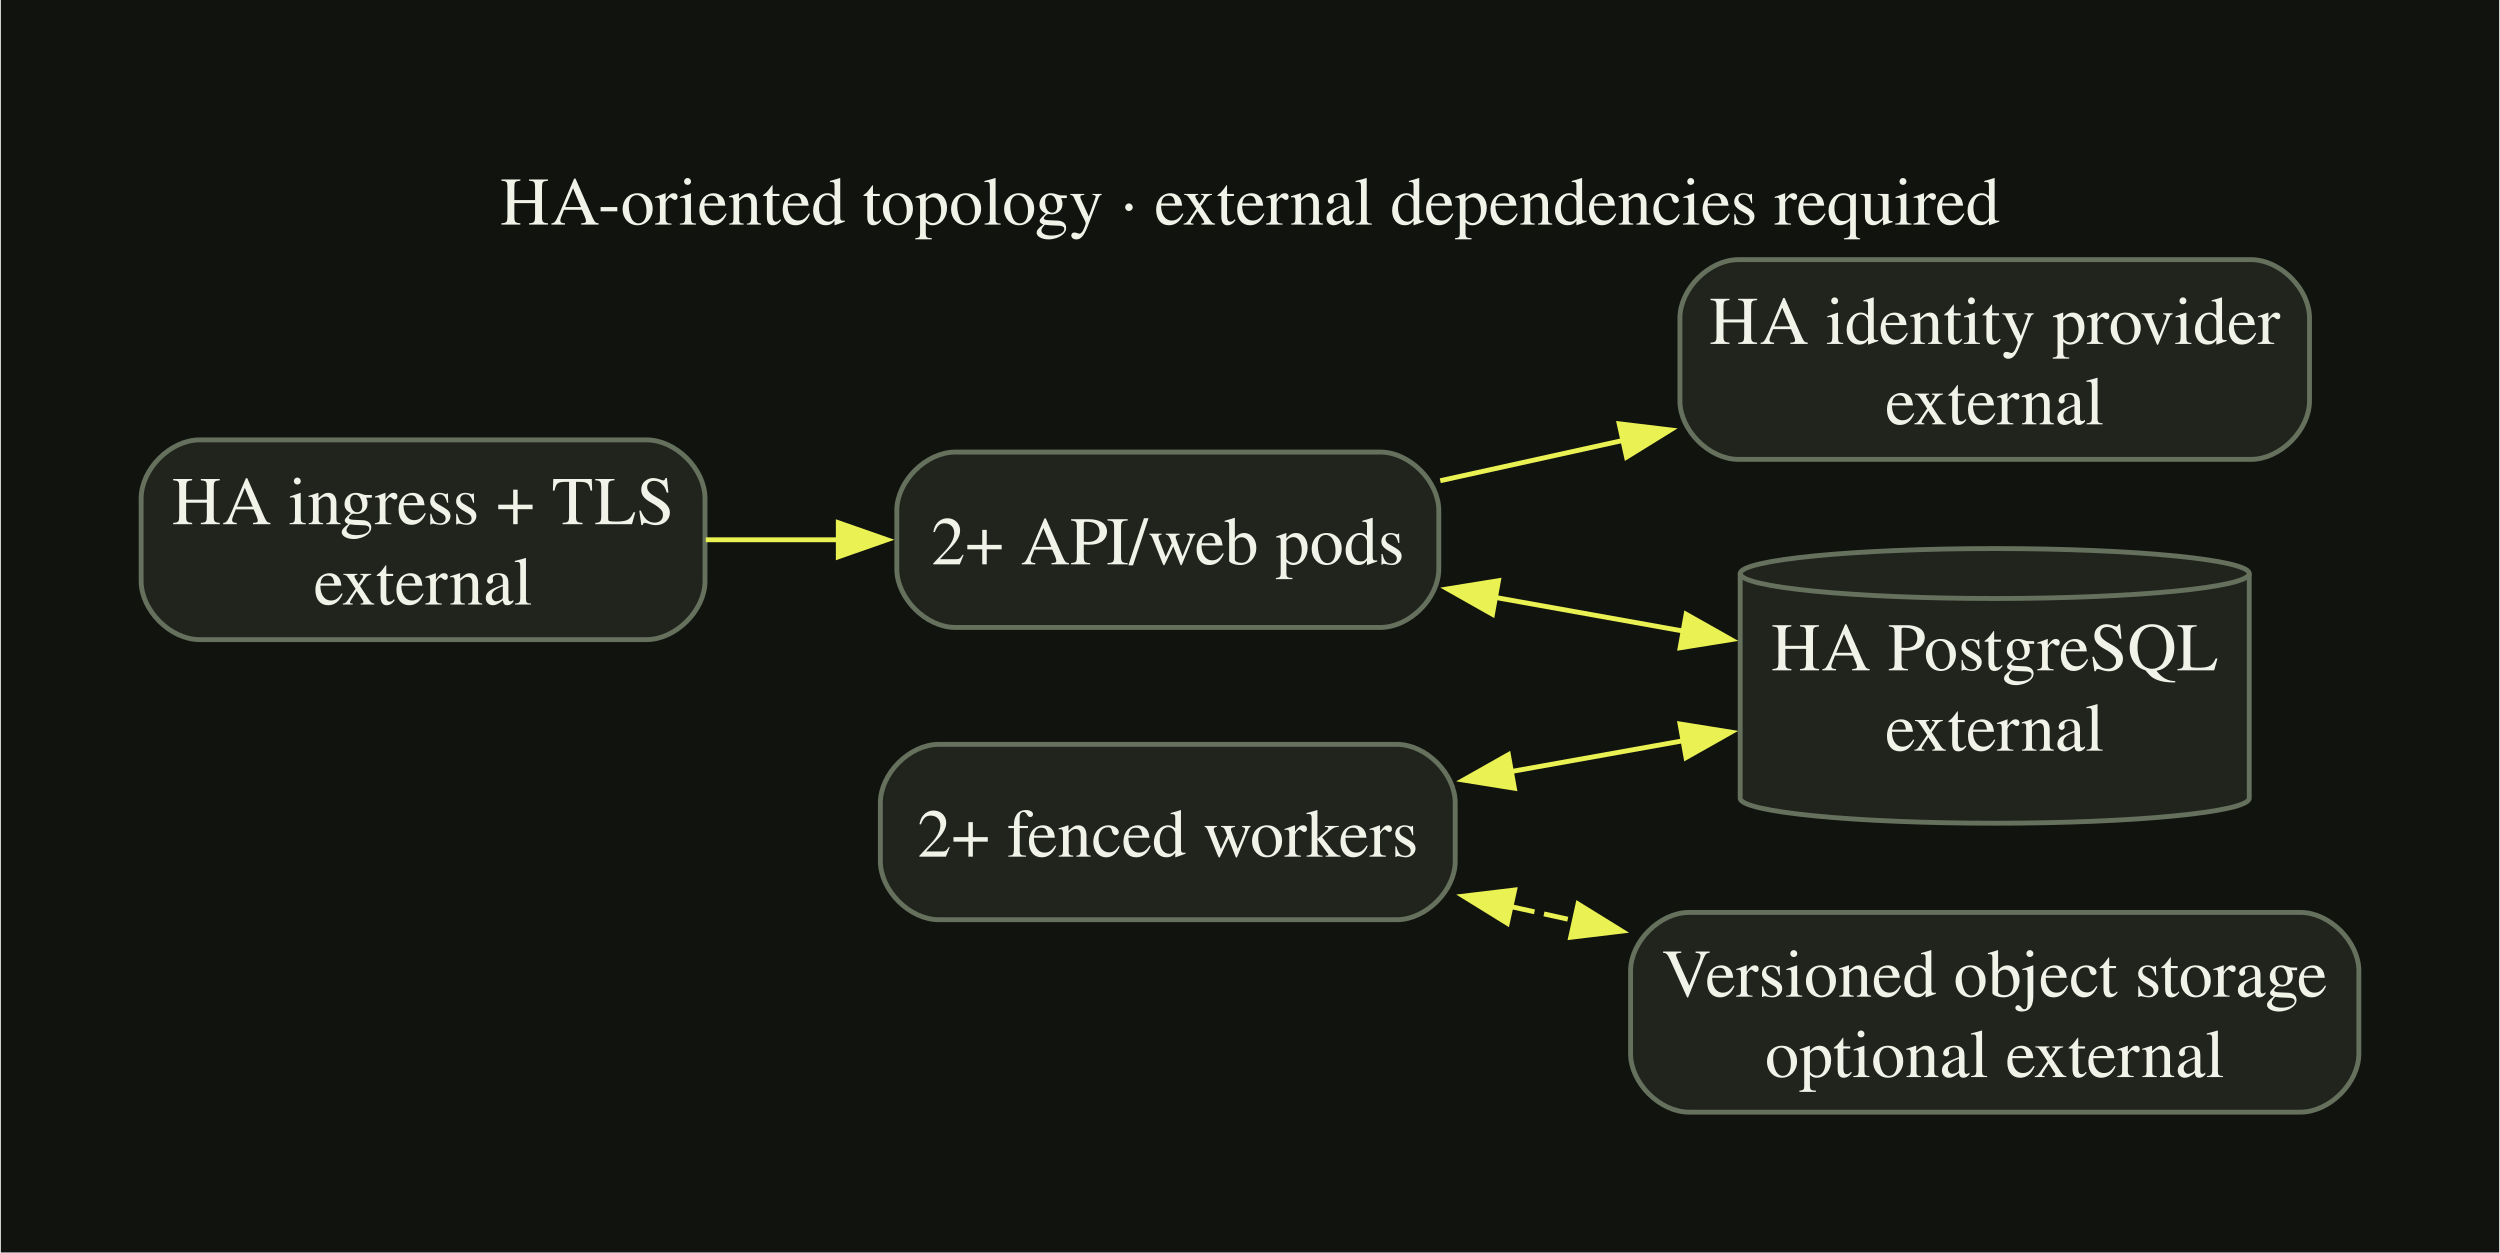
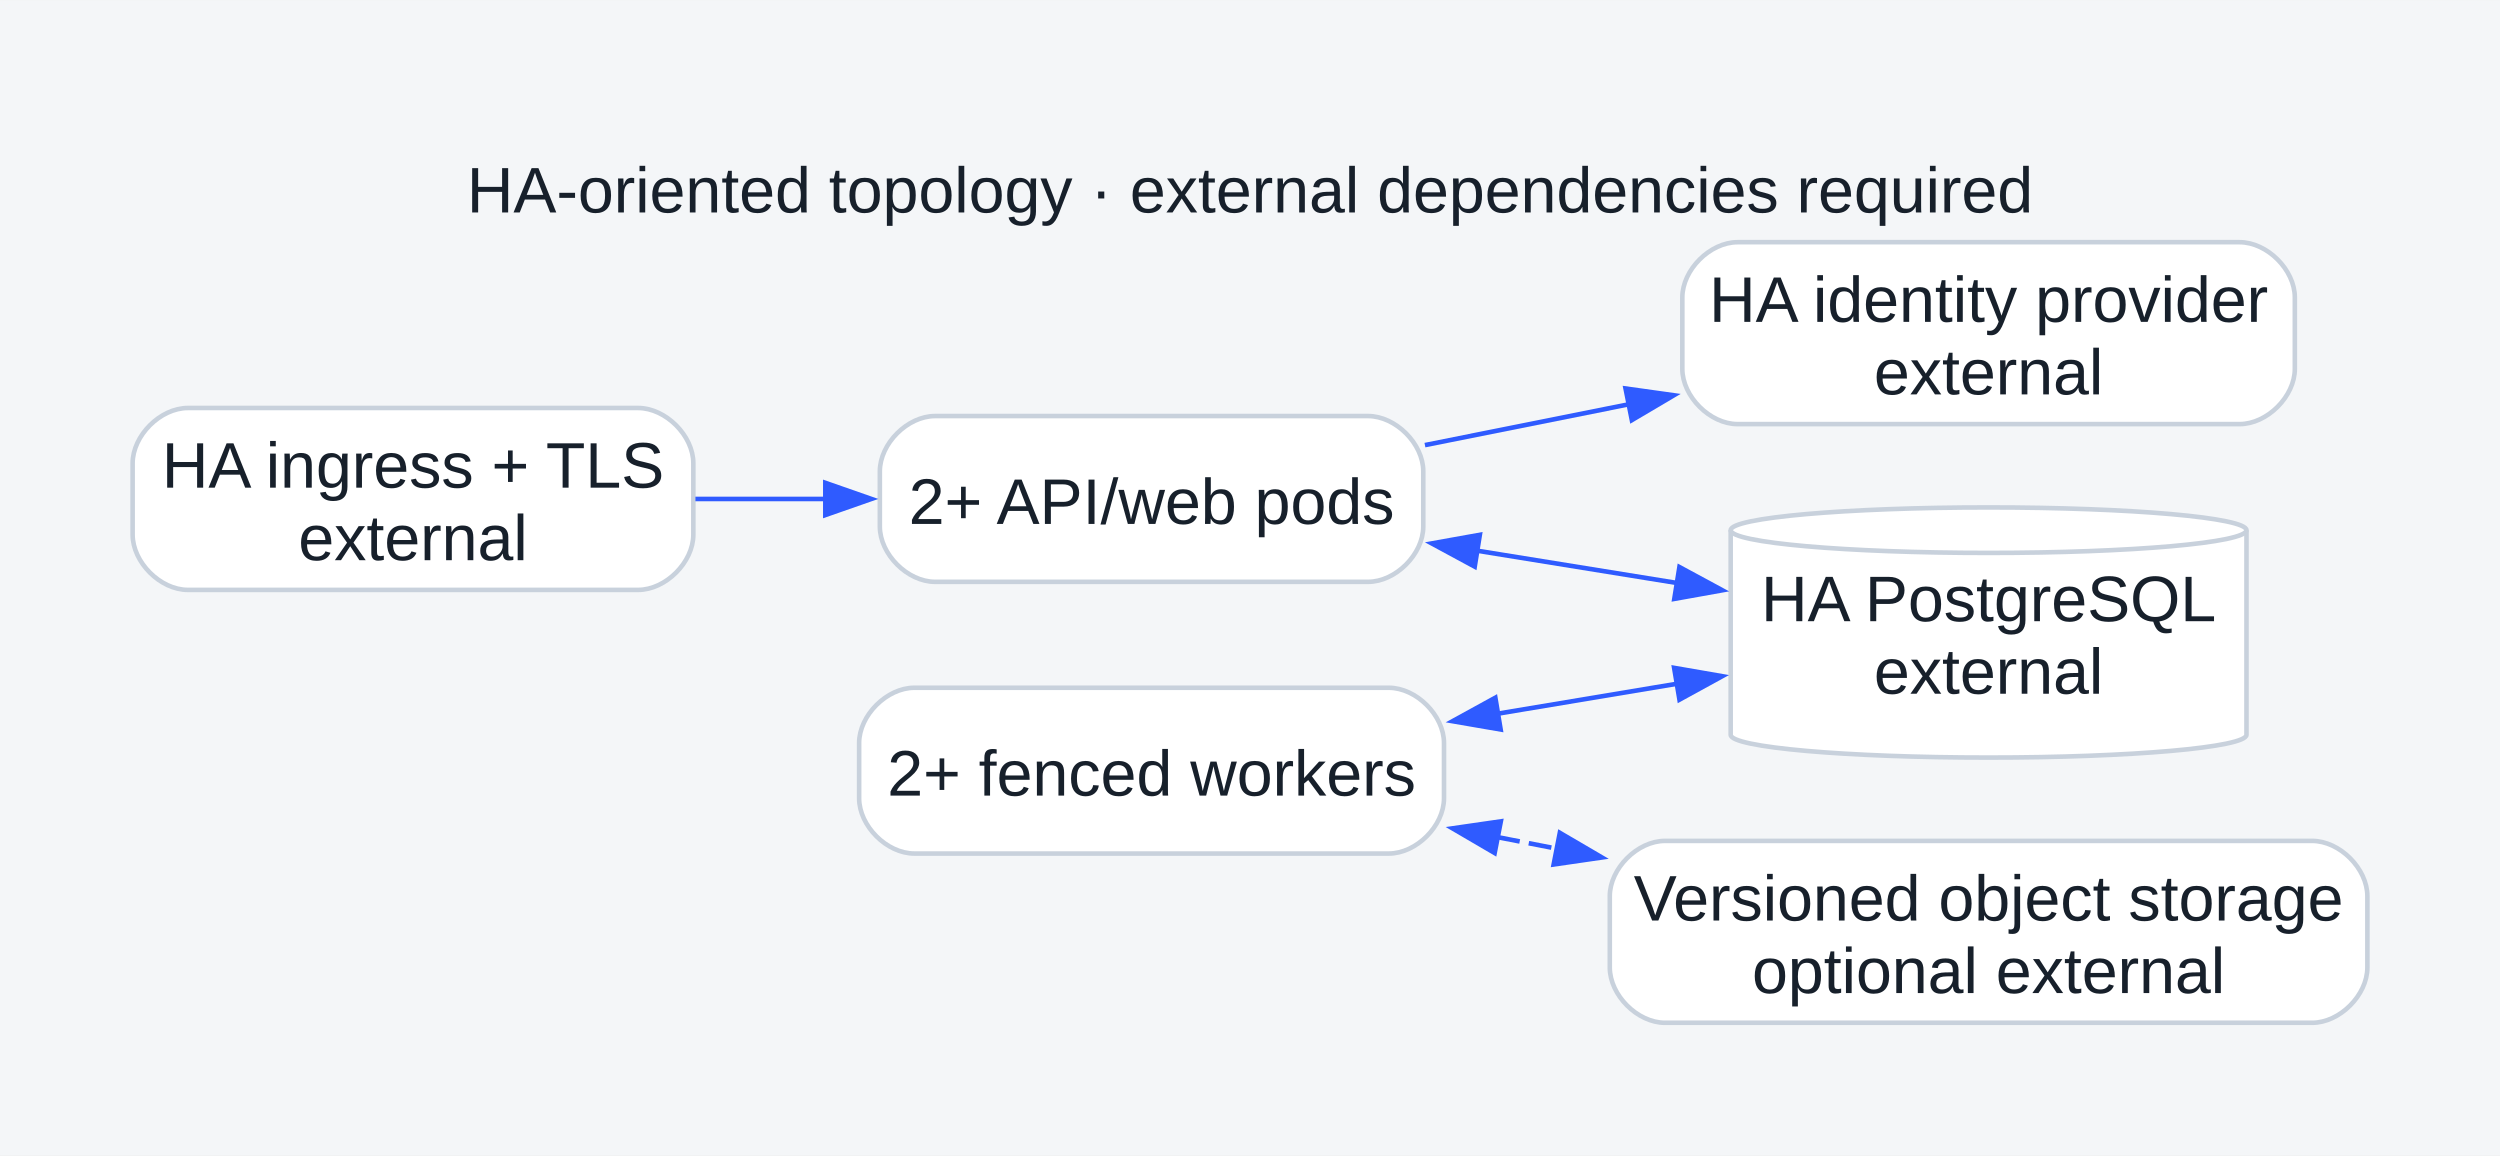
- <svg xmlns="http://www.w3.org/2000/svg" width="513pt" height="257pt" viewBox="0.00 0.00 512.85 257.10">
-   <g id="graph0" class="graph" transform="scale(1 1) rotate(0) translate(28.8 228.3)">
-     <polygon fill="#11130f" stroke="none" points="-28.8,28.8 -28.8,-228.3 484.05,-228.3 484.05,28.8 -28.8,28.8" />
-     <text text-anchor="middle" x="227.62" y="-182.2" font-family="Times,serif" font-size="14.00" fill="#f1f3e9">HA-oriented topology · external dependencies required</text>
+ <svg xmlns="http://www.w3.org/2000/svg" width="543pt" height="251pt" viewBox="0.00 0.00 542.85 250.85">
+   <g id="graph0" class="graph" transform="scale(1 1) rotate(0) translate(28.8 222.05)">
+     <polygon fill="#f4f6f8" stroke="none" points="-28.8,28.8 -28.8,-222.05 514.05,-222.05 514.05,28.8 -28.8,28.8" />
+     <text text-anchor="middle" x="242.62" y="-175.95" font-family="Arial" font-size="14.00" fill="#17202b">HA-oriented topology · external dependencies required</text>
    <g id="node1" class="node">
-       <path fill="#20241d" stroke="#65705d" d="M103.75,-138C103.75,-138 12,-138 12,-138 6,-138 0,-132 0,-126 0,-126 0,-109 0,-109 0,-103 6,-97 12,-97 12,-97 103.75,-97 103.75,-97 109.75,-97 115.75,-103 115.75,-109 115.75,-109 115.75,-126 115.75,-126 115.75,-132 109.75,-138 103.75,-138" />
-       <text text-anchor="middle" x="57.88" y="-120.7" font-family="Times,serif" font-size="14.00" fill="#f1f3e9">HA ingress + TLS</text>
-       <text text-anchor="middle" x="57.88" y="-104.2" font-family="Times,serif" font-size="14.00" fill="#f1f3e9">external</text>
+       <path fill="#ffffff" stroke="#c8d1dc" d="M109.75,-133.5C109.75,-133.5 12,-133.5 12,-133.5 6,-133.5 0,-127.5 0,-121.5 0,-121.5 0,-106 0,-106 0,-100 6,-94 12,-94 12,-94 109.75,-94 109.75,-94 115.75,-94 121.75,-100 121.75,-106 121.75,-106 121.75,-121.5 121.75,-121.5 121.75,-127.5 115.75,-133.5 109.75,-133.5" />
+       <text text-anchor="middle" x="60.88" y="-116.2" font-family="Arial" font-size="14.00" fill="#17202b">HA ingress + TLS</text>
+       <text text-anchor="middle" x="60.88" y="-100.45" font-family="Arial" font-size="14.00" fill="#17202b">external</text>
    </g>
    <g id="node2" class="node">
-       <path fill="#20241d" stroke="#65705d" d="M254.38,-135.5C254.38,-135.5 167.12,-135.5 167.12,-135.5 161.12,-135.5 155.12,-129.5 155.12,-123.5 155.12,-123.5 155.12,-111.5 155.12,-111.5 155.12,-105.5 161.12,-99.5 167.12,-99.5 167.12,-99.5 254.38,-99.5 254.38,-99.5 260.38,-99.5 266.38,-105.5 266.38,-111.5 266.38,-111.5 266.38,-123.5 266.38,-123.5 266.38,-129.5 260.38,-135.5 254.38,-135.5" />
-       <text text-anchor="middle" x="210.75" y="-112.45" font-family="Times,serif" font-size="14.00" fill="#f1f3e9">2+ API/web pods</text>
+       <path fill="#ffffff" stroke="#c8d1dc" d="M268.25,-131.75C268.25,-131.75 174.25,-131.75 174.25,-131.75 168.25,-131.75 162.25,-125.75 162.25,-119.75 162.25,-119.75 162.25,-107.75 162.25,-107.75 162.25,-101.75 168.25,-95.75 174.25,-95.75 174.25,-95.75 268.25,-95.75 268.25,-95.75 274.25,-95.75 280.25,-101.75 280.25,-107.75 280.25,-107.75 280.25,-119.75 280.25,-119.75 280.25,-125.75 274.25,-131.75 268.25,-131.75" />
+       <text text-anchor="middle" x="221.25" y="-108.33" font-family="Arial" font-size="14.00" fill="#17202b">2+ API/web pods</text>
    </g>
    <g id="edge1" class="edge">
-       <path fill="none" stroke="#eaf253" d="M115.91,-117.5C124.83,-117.5 134.12,-117.5 143.22,-117.5" />
-       <polygon fill="#eaf253" stroke="#eaf253" points="143.11,-121 153.11,-117.5 143.11,-114 143.11,-121" />
+       <path fill="none" stroke="#2f5bff" d="M122.2,-113.75C131.46,-113.75 141.09,-113.75 150.53,-113.75" />
+       <polygon fill="#2f5bff" stroke="#2f5bff" points="150.41,-117.25 160.41,-113.75 150.41,-110.25 150.41,-117.25" />
    </g>
    <g id="node4" class="node">
-       <path fill="#20241d" stroke="#65705d" d="M432.75,-110.56C432.75,-113.39 409.33,-115.69 380.5,-115.69 351.67,-115.69 328.25,-113.39 328.25,-110.56 328.25,-110.56 328.25,-64.44 328.25,-64.44 328.25,-61.61 351.67,-59.31 380.5,-59.31 409.33,-59.31 432.75,-61.61 432.75,-64.44 432.75,-64.44 432.75,-110.56 432.75,-110.56" />
-       <path fill="none" stroke="#65705d" d="M432.75,-110.56C432.75,-107.73 409.33,-105.44 380.5,-105.44 351.67,-105.44 328.25,-107.73 328.25,-110.56" />
-       <text text-anchor="middle" x="380.5" y="-90.7" font-family="Times,serif" font-size="14.00" fill="#f1f3e9">HA PostgreSQL</text>
-       <text text-anchor="middle" x="380.5" y="-74.2" font-family="Times,serif" font-size="14.00" fill="#f1f3e9">external</text>
+       <path fill="#ffffff" stroke="#c8d1dc" d="M459,-106.97C459,-109.69 433.9,-111.91 403,-111.91 372.1,-111.91 347,-109.69 347,-106.97 347,-106.97 347,-62.53 347,-62.53 347,-59.81 372.1,-57.59 403,-57.59 433.9,-57.59 459,-59.81 459,-62.53 459,-62.53 459,-106.97 459,-106.97" />
+       <path fill="none" stroke="#c8d1dc" d="M459,-106.97C459,-104.24 433.9,-102.03 403,-102.03 372.1,-102.03 347,-104.24 347,-106.97" />
+       <text text-anchor="middle" x="403" y="-87.2" font-family="Arial" font-size="14.00" fill="#17202b">HA PostgreSQL</text>
+       <text text-anchor="middle" x="403" y="-71.45" font-family="Arial" font-size="14.00" fill="#17202b">external</text>
    </g>
    <g id="edge2" class="edge">
-       <path fill="none" stroke="#eaf253" d="M277.97,-105.66C290.8,-103.36 304.2,-100.97 316.91,-98.69" />
-       <polygon fill="#eaf253" stroke="#eaf253" points="277.4,-102.2 268.17,-107.41 278.63,-109.1 277.4,-102.2" />
-       <polygon fill="#eaf253" stroke="#eaf253" points="317.15,-102.21 326.38,-97 315.92,-95.32 317.15,-102.21" />
+       <path fill="none" stroke="#2f5bff" d="M291.76,-102.54C306.12,-100.22 321.21,-97.78 335.46,-95.48" />
+       <polygon fill="#2f5bff" stroke="#2f5bff" points="291.42,-99.05 282.1,-104.09 292.53,-105.96 291.42,-99.05" />
+       <polygon fill="#2f5bff" stroke="#2f5bff" points="335.87,-98.96 345.19,-93.92 334.76,-92.05 335.87,-98.96" />
    </g>
    <g id="node5" class="node">
-       <path fill="#20241d" stroke="#65705d" d="M433.12,-175C433.12,-175 327.88,-175 327.88,-175 321.88,-175 315.88,-169 315.88,-163 315.88,-163 315.88,-146 315.88,-146 315.88,-140 321.88,-134 327.88,-134 327.88,-134 433.12,-134 433.12,-134 439.12,-134 445.12,-140 445.12,-146 445.12,-146 445.12,-163 445.12,-163 445.12,-169 439.12,-175 433.12,-175" />
-       <text text-anchor="middle" x="380.5" y="-157.7" font-family="Times,serif" font-size="14.00" fill="#f1f3e9">HA identity provider</text>
-       <text text-anchor="middle" x="380.5" y="-141.2" font-family="Times,serif" font-size="14.00" fill="#f1f3e9">external</text>
+       <path fill="#ffffff" stroke="#c8d1dc" d="M457.5,-169.5C457.5,-169.5 348.5,-169.5 348.5,-169.5 342.5,-169.5 336.5,-163.5 336.5,-157.5 336.5,-157.5 336.5,-142 336.5,-142 336.5,-136 342.5,-130 348.5,-130 348.5,-130 457.5,-130 457.5,-130 463.5,-130 469.5,-136 469.5,-142 469.5,-142 469.5,-157.5 469.5,-157.5 469.5,-163.5 463.5,-169.5 457.5,-169.5" />
+       <text text-anchor="middle" x="403" y="-152.2" font-family="Arial" font-size="14.00" fill="#17202b">HA identity provider</text>
+       <text text-anchor="middle" x="403" y="-136.45" font-family="Arial" font-size="14.00" fill="#17202b">external</text>
    </g>
    <g id="edge4" class="edge">
-       <path fill="none" stroke="#eaf253" d="M266.68,-129.62C278.72,-132.27 291.68,-135.13 304.36,-137.93" />
-       <polygon fill="#eaf253" stroke="#eaf253" points="303.41,-141.3 313.93,-140.04 304.92,-134.47 303.41,-141.3" />
+       <path fill="none" stroke="#2f5bff" d="M280.61,-125.44C294.74,-128.27 310.06,-131.34 324.91,-134.31" />
+       <polygon fill="#2f5bff" stroke="#2f5bff" points="324.17,-137.73 334.66,-136.26 325.54,-130.87 324.17,-137.73" />
    </g>
    <g id="node3" class="node">
-       <path fill="#20241d" stroke="#65705d" d="M257.75,-75.5C257.75,-75.5 163.75,-75.5 163.75,-75.5 157.75,-75.5 151.75,-69.5 151.75,-63.5 151.75,-63.5 151.75,-51.5 151.75,-51.5 151.75,-45.5 157.75,-39.5 163.75,-39.5 163.75,-39.5 257.75,-39.5 257.75,-39.5 263.75,-39.5 269.75,-45.5 269.75,-51.5 269.75,-51.5 269.75,-63.5 269.75,-63.5 269.75,-69.5 263.75,-75.5 257.75,-75.5" />
-       <text text-anchor="middle" x="210.75" y="-52.45" font-family="Times,serif" font-size="14.00" fill="#f1f3e9">2+ fenced workers</text>
+       <path fill="#ffffff" stroke="#c8d1dc" d="M272.75,-72.75C272.75,-72.75 169.75,-72.75 169.75,-72.75 163.75,-72.75 157.75,-66.75 157.75,-60.75 157.75,-60.75 157.75,-48.75 157.75,-48.75 157.75,-42.75 163.75,-36.75 169.75,-36.75 169.75,-36.75 272.75,-36.75 272.75,-36.75 278.75,-36.75 284.75,-42.75 284.75,-48.75 284.75,-48.75 284.75,-60.75 284.75,-60.75 284.75,-66.75 278.75,-72.75 272.75,-72.75" />
+       <text text-anchor="middle" x="221.25" y="-49.33" font-family="Arial" font-size="14.00" fill="#17202b">2+ fenced workers</text>
    </g>
    <g id="edge3" class="edge">
-       <path fill="none" stroke="#eaf253" d="M281.17,-69.91C292.89,-72.01 304.99,-74.17 316.53,-76.24" />
-       <polygon fill="#eaf253" stroke="#eaf253" points="281.9,-66.49 271.44,-68.17 280.67,-73.38 281.9,-66.49" />
-       <polygon fill="#eaf253" stroke="#eaf253" points="315.9,-79.68 326.36,-78 317.13,-72.79 315.9,-79.68" />
+       <path fill="none" stroke="#2f5bff" d="M296.09,-67.07C309.16,-69.26 322.71,-71.52 335.56,-73.66" />
+       <polygon fill="#2f5bff" stroke="#2f5bff" points="297.05,-63.69 286.61,-65.49 295.9,-70.59 297.05,-63.69" />
+       <polygon fill="#2f5bff" stroke="#2f5bff" points="334.72,-77.07 345.16,-75.26 335.88,-70.17 334.72,-77.07" />
    </g>
    <g id="node6" class="node">
-       <path fill="#20241d" stroke="#65705d" d="M443.25,-41C443.25,-41 317.75,-41 317.75,-41 311.75,-41 305.75,-35 305.75,-29 305.75,-29 305.75,-12 305.75,-12 305.75,-6 311.75,0 317.75,0 317.75,0 443.25,0 443.25,0 449.25,0 455.25,-6 455.25,-12 455.25,-12 455.25,-29 455.25,-29 455.25,-35 449.25,-41 443.25,-41" />
-       <text text-anchor="middle" x="380.5" y="-23.7" font-family="Times,serif" font-size="14.00" fill="#f1f3e9">Versioned object storage</text>
-       <text text-anchor="middle" x="380.5" y="-7.2" font-family="Times,serif" font-size="14.00" fill="#f1f3e9">optional external</text>
+       <path fill="#ffffff" stroke="#c8d1dc" d="M473.25,-39.5C473.25,-39.5 332.75,-39.5 332.75,-39.5 326.75,-39.5 320.75,-33.5 320.75,-27.5 320.75,-27.5 320.75,-12 320.75,-12 320.75,-6 326.75,0 332.75,0 332.75,0 473.25,0 473.25,0 479.25,0 485.25,-6 485.25,-12 485.25,-12 485.25,-27.5 485.25,-27.5 485.25,-33.5 479.25,-39.5 473.25,-39.5" />
+       <text text-anchor="middle" x="403" y="-22.2" font-family="Arial" font-size="14.00" fill="#17202b">Versioned object storage</text>
+       <text text-anchor="middle" x="403" y="-6.45" font-family="Arial" font-size="14.00" fill="#17202b">optional external</text>
    </g>
    <g id="edge5" class="edge">
-       <path fill="none" stroke="#eaf253" stroke-dasharray="5,2" d="M281.14,-42.2C285.53,-41.23 289.97,-40.25 294.41,-39.27" />
-       <polygon fill="#eaf253" stroke="#eaf253" points="280.44,-38.77 271.43,-44.34 281.95,-45.6 280.44,-38.77" />
-       <polygon fill="#eaf253" stroke="#eaf253" points="294.96,-42.73 303.97,-37.16 293.45,-35.9 294.96,-42.73" />
+       <path fill="none" stroke="#2f5bff" stroke-dasharray="5,2" d="M296.28,-40.33C300.65,-39.48 305.08,-38.62 309.51,-37.76" />
+       <polygon fill="#2f5bff" stroke="#2f5bff" points="295.75,-36.87 286.6,-42.22 297.09,-43.74 295.75,-36.87" />
+       <polygon fill="#2f5bff" stroke="#2f5bff" points="309.9,-41.25 319.04,-35.9 308.56,-34.38 309.9,-41.25" />
    </g>
  </g>
</svg>
